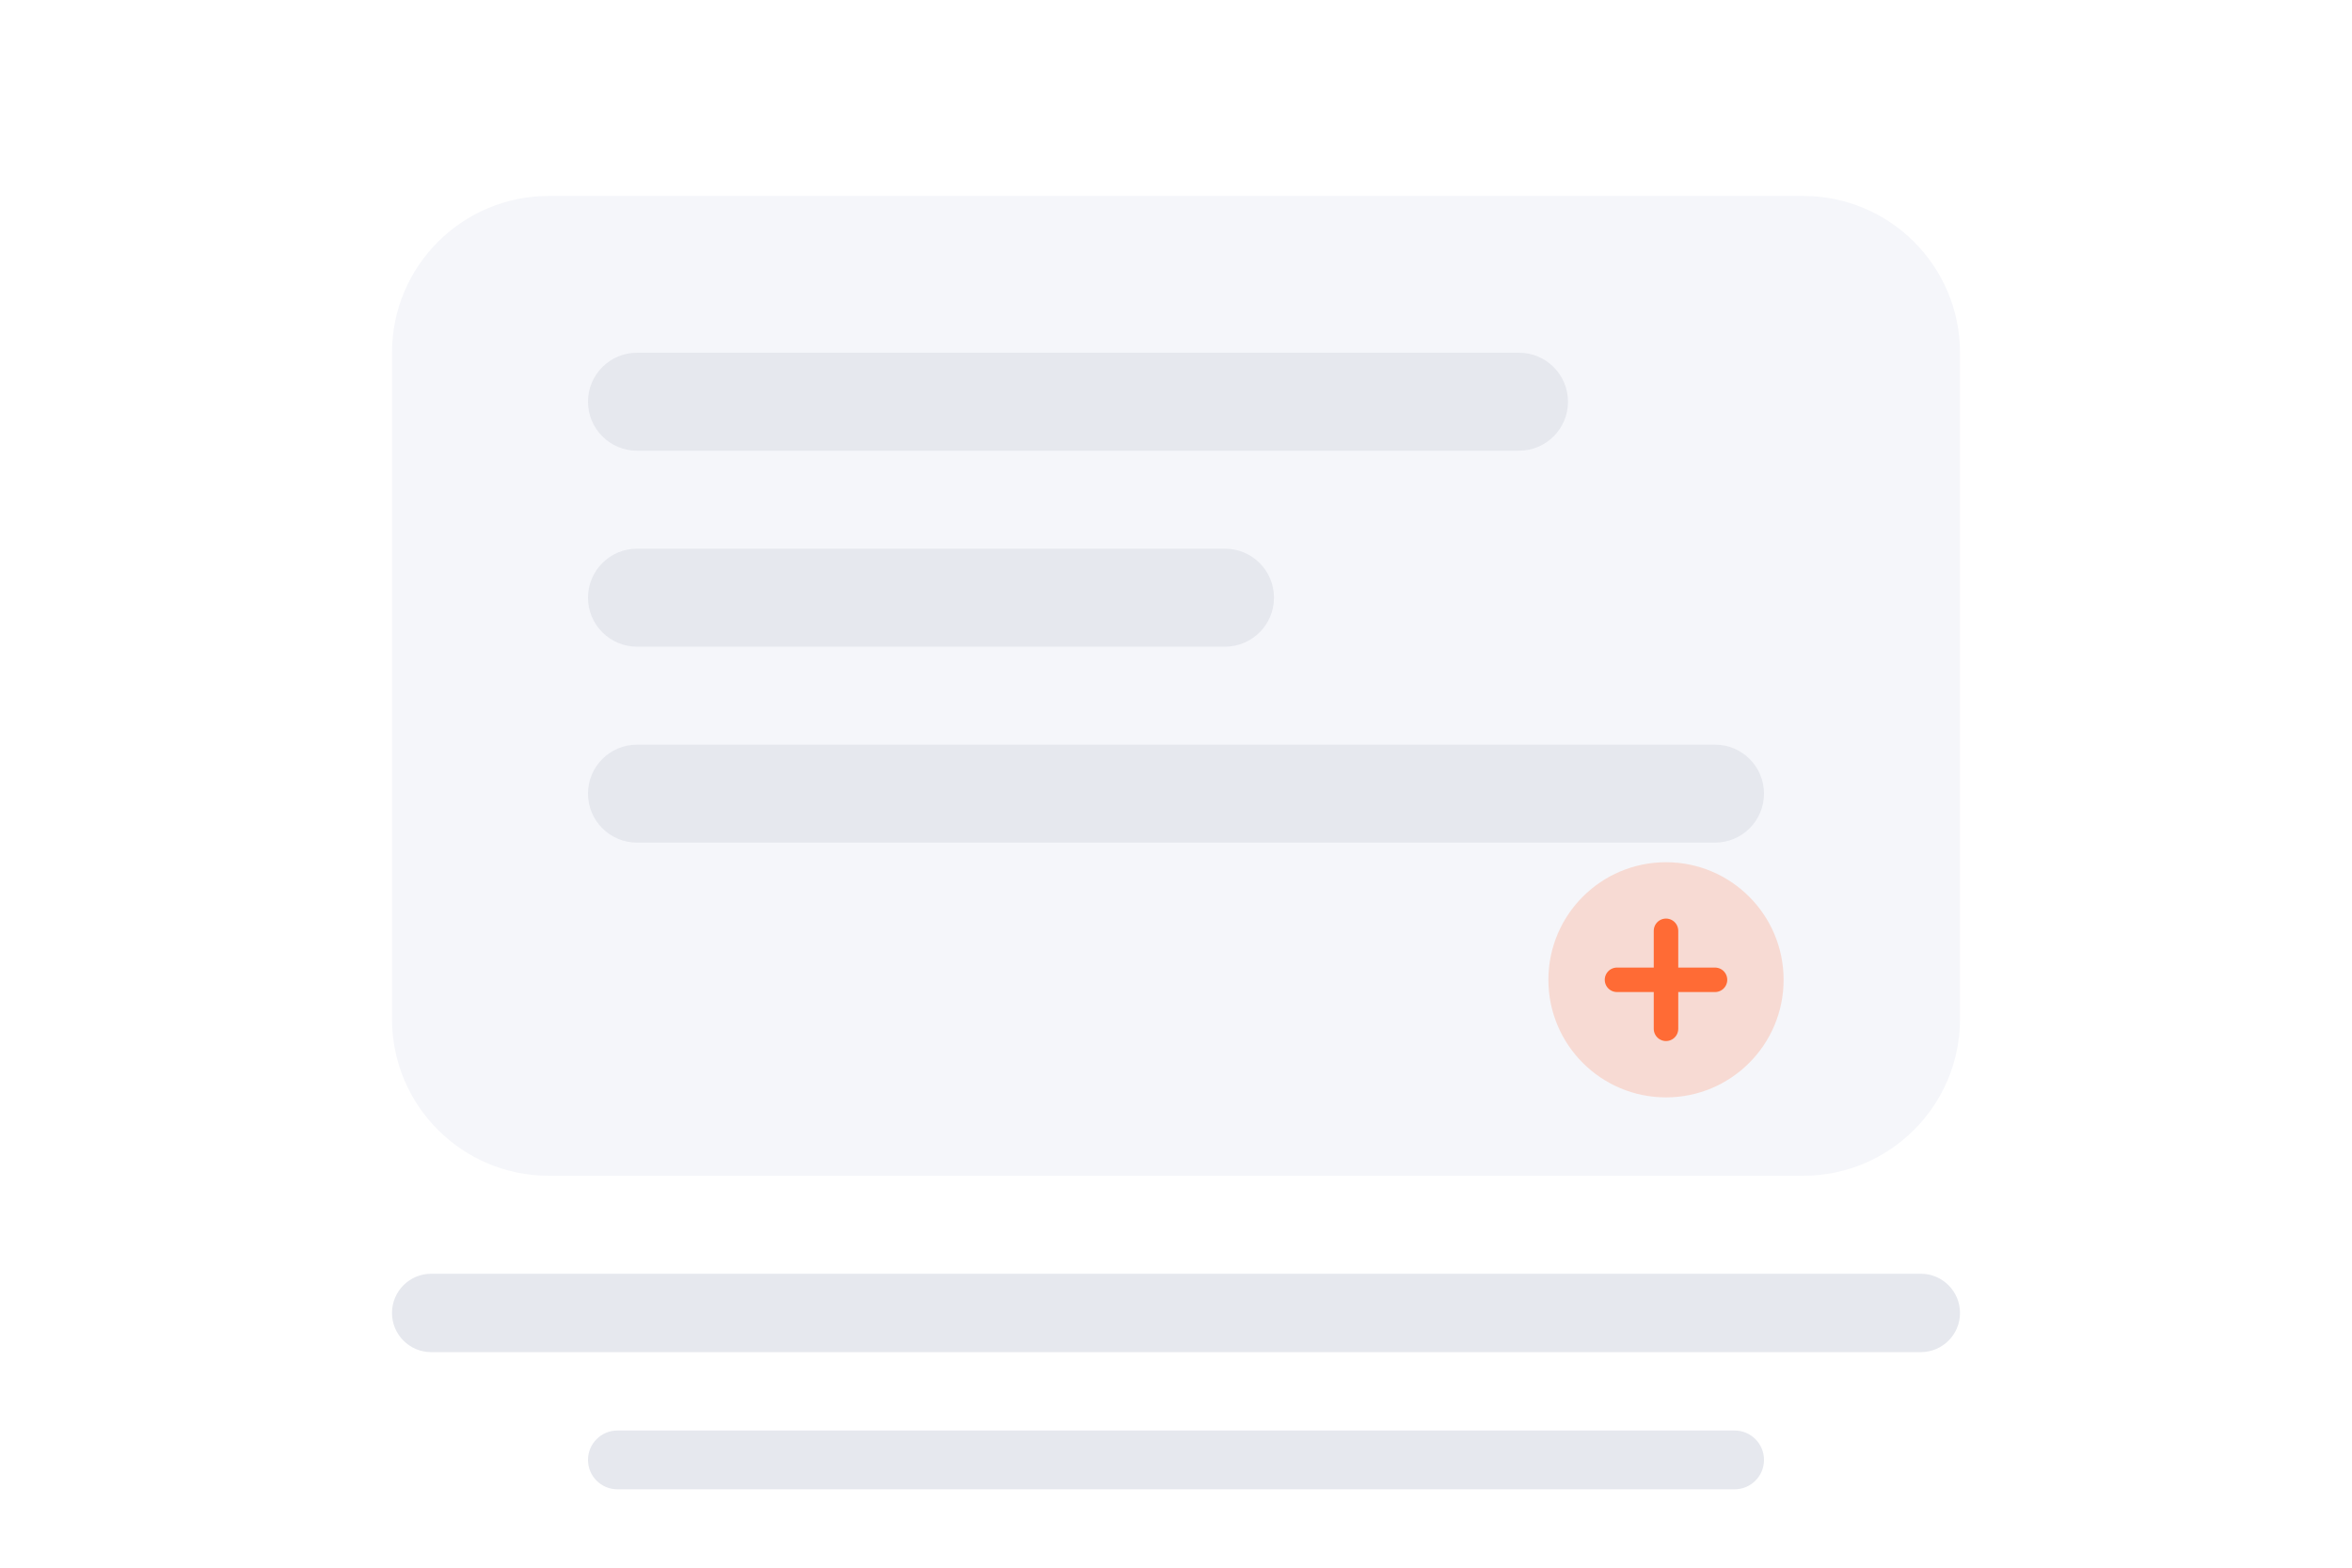
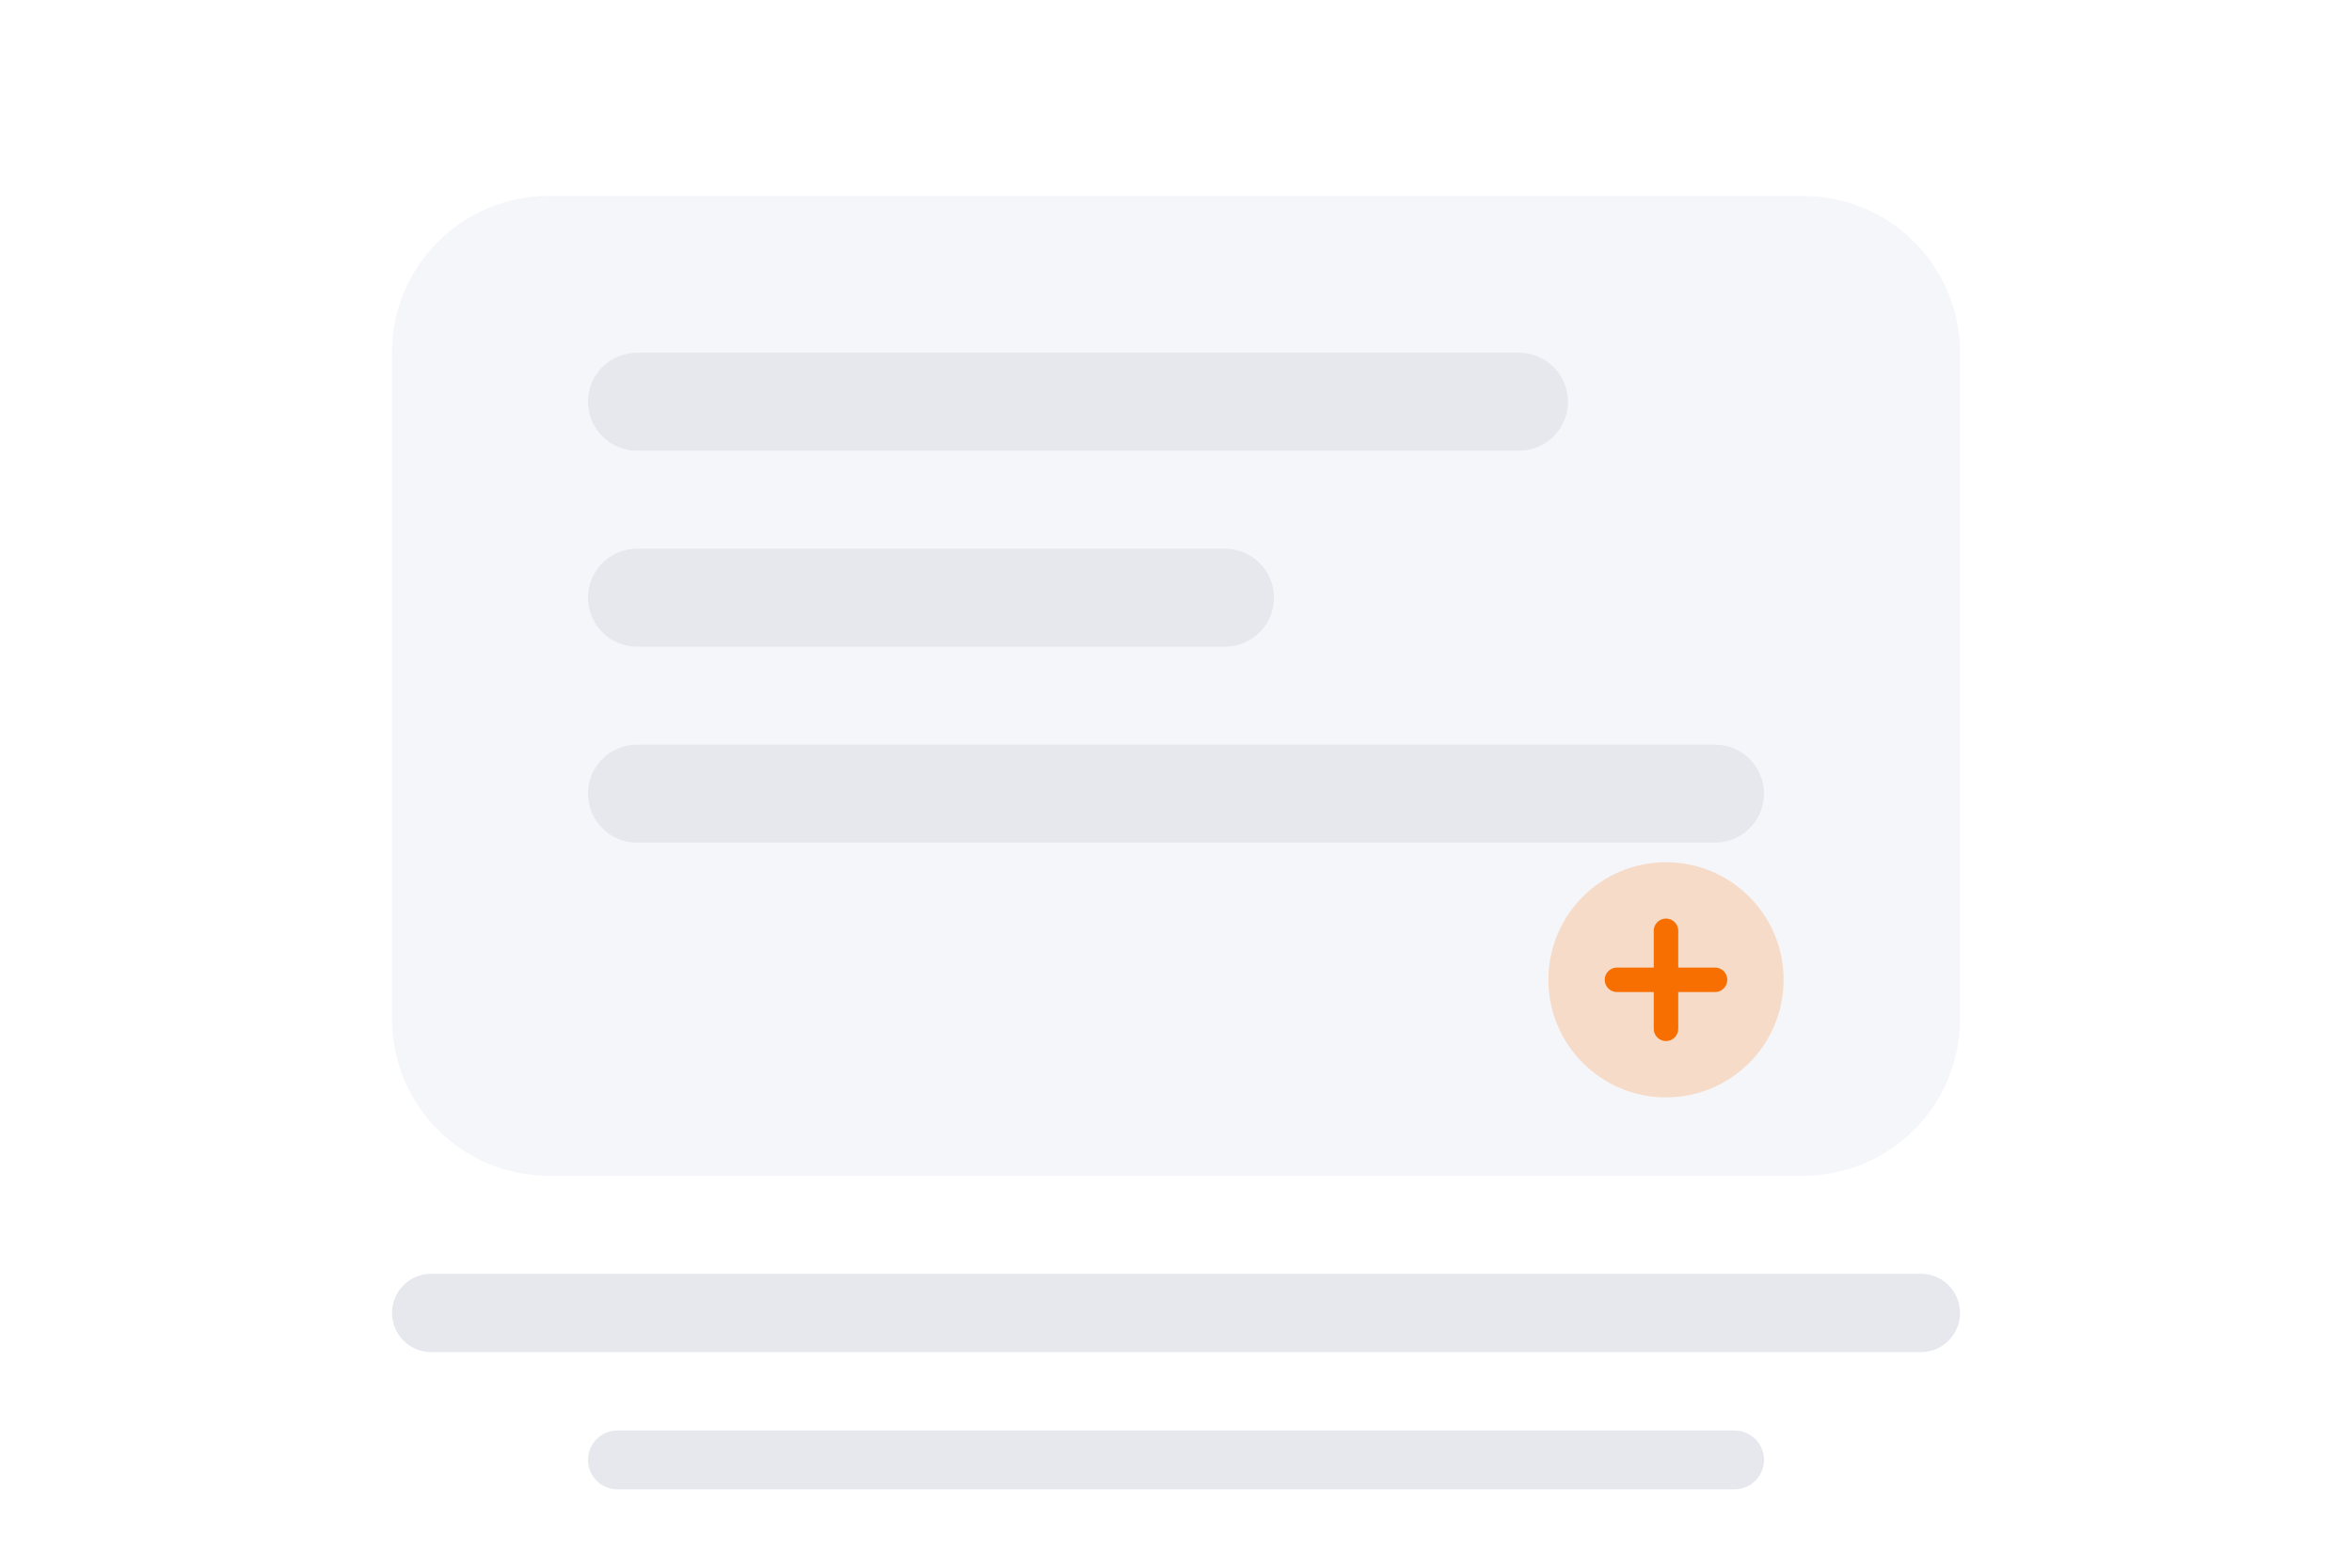
<svg xmlns="http://www.w3.org/2000/svg" width="240" height="160" viewBox="0 0 240 160">
  <rect width="240" height="160" fill="none" />
  <g transform="translate(40,20)">
    <rect x="0" y="0" width="160" height="100" rx="16" fill="#f5f6fa" />
    <rect x="20" y="16" width="100" height="10" rx="5" fill="#e6e8ee" />
    <rect x="20" y="36" width="70" height="10" rx="5" fill="#e6e8ee" />
    <rect x="20" y="56" width="120" height="10" rx="5" fill="#e6e8ee" />
-     <circle cx="130" cy="80" r="12" fill="#ff6b35" opacity="0.2" />
-     <path d="M125 80h10M130 75v10" stroke="#ff6b35" stroke-width="2.5" stroke-linecap="round" />
+     <circle cx="130" cy="80" r="12" fill="#f76f01" opacity="0.2" />
+     <path d="M125 80h10M130 75v10" stroke="#f76f01" stroke-width="2.5" stroke-linecap="round" />
  </g>
  <rect x="40" y="130" width="160" height="8" rx="4" fill="#e6e8ee" />
  <rect x="60" y="146" width="120" height="6" rx="3" fill="#e6e8ee" />
</svg>
